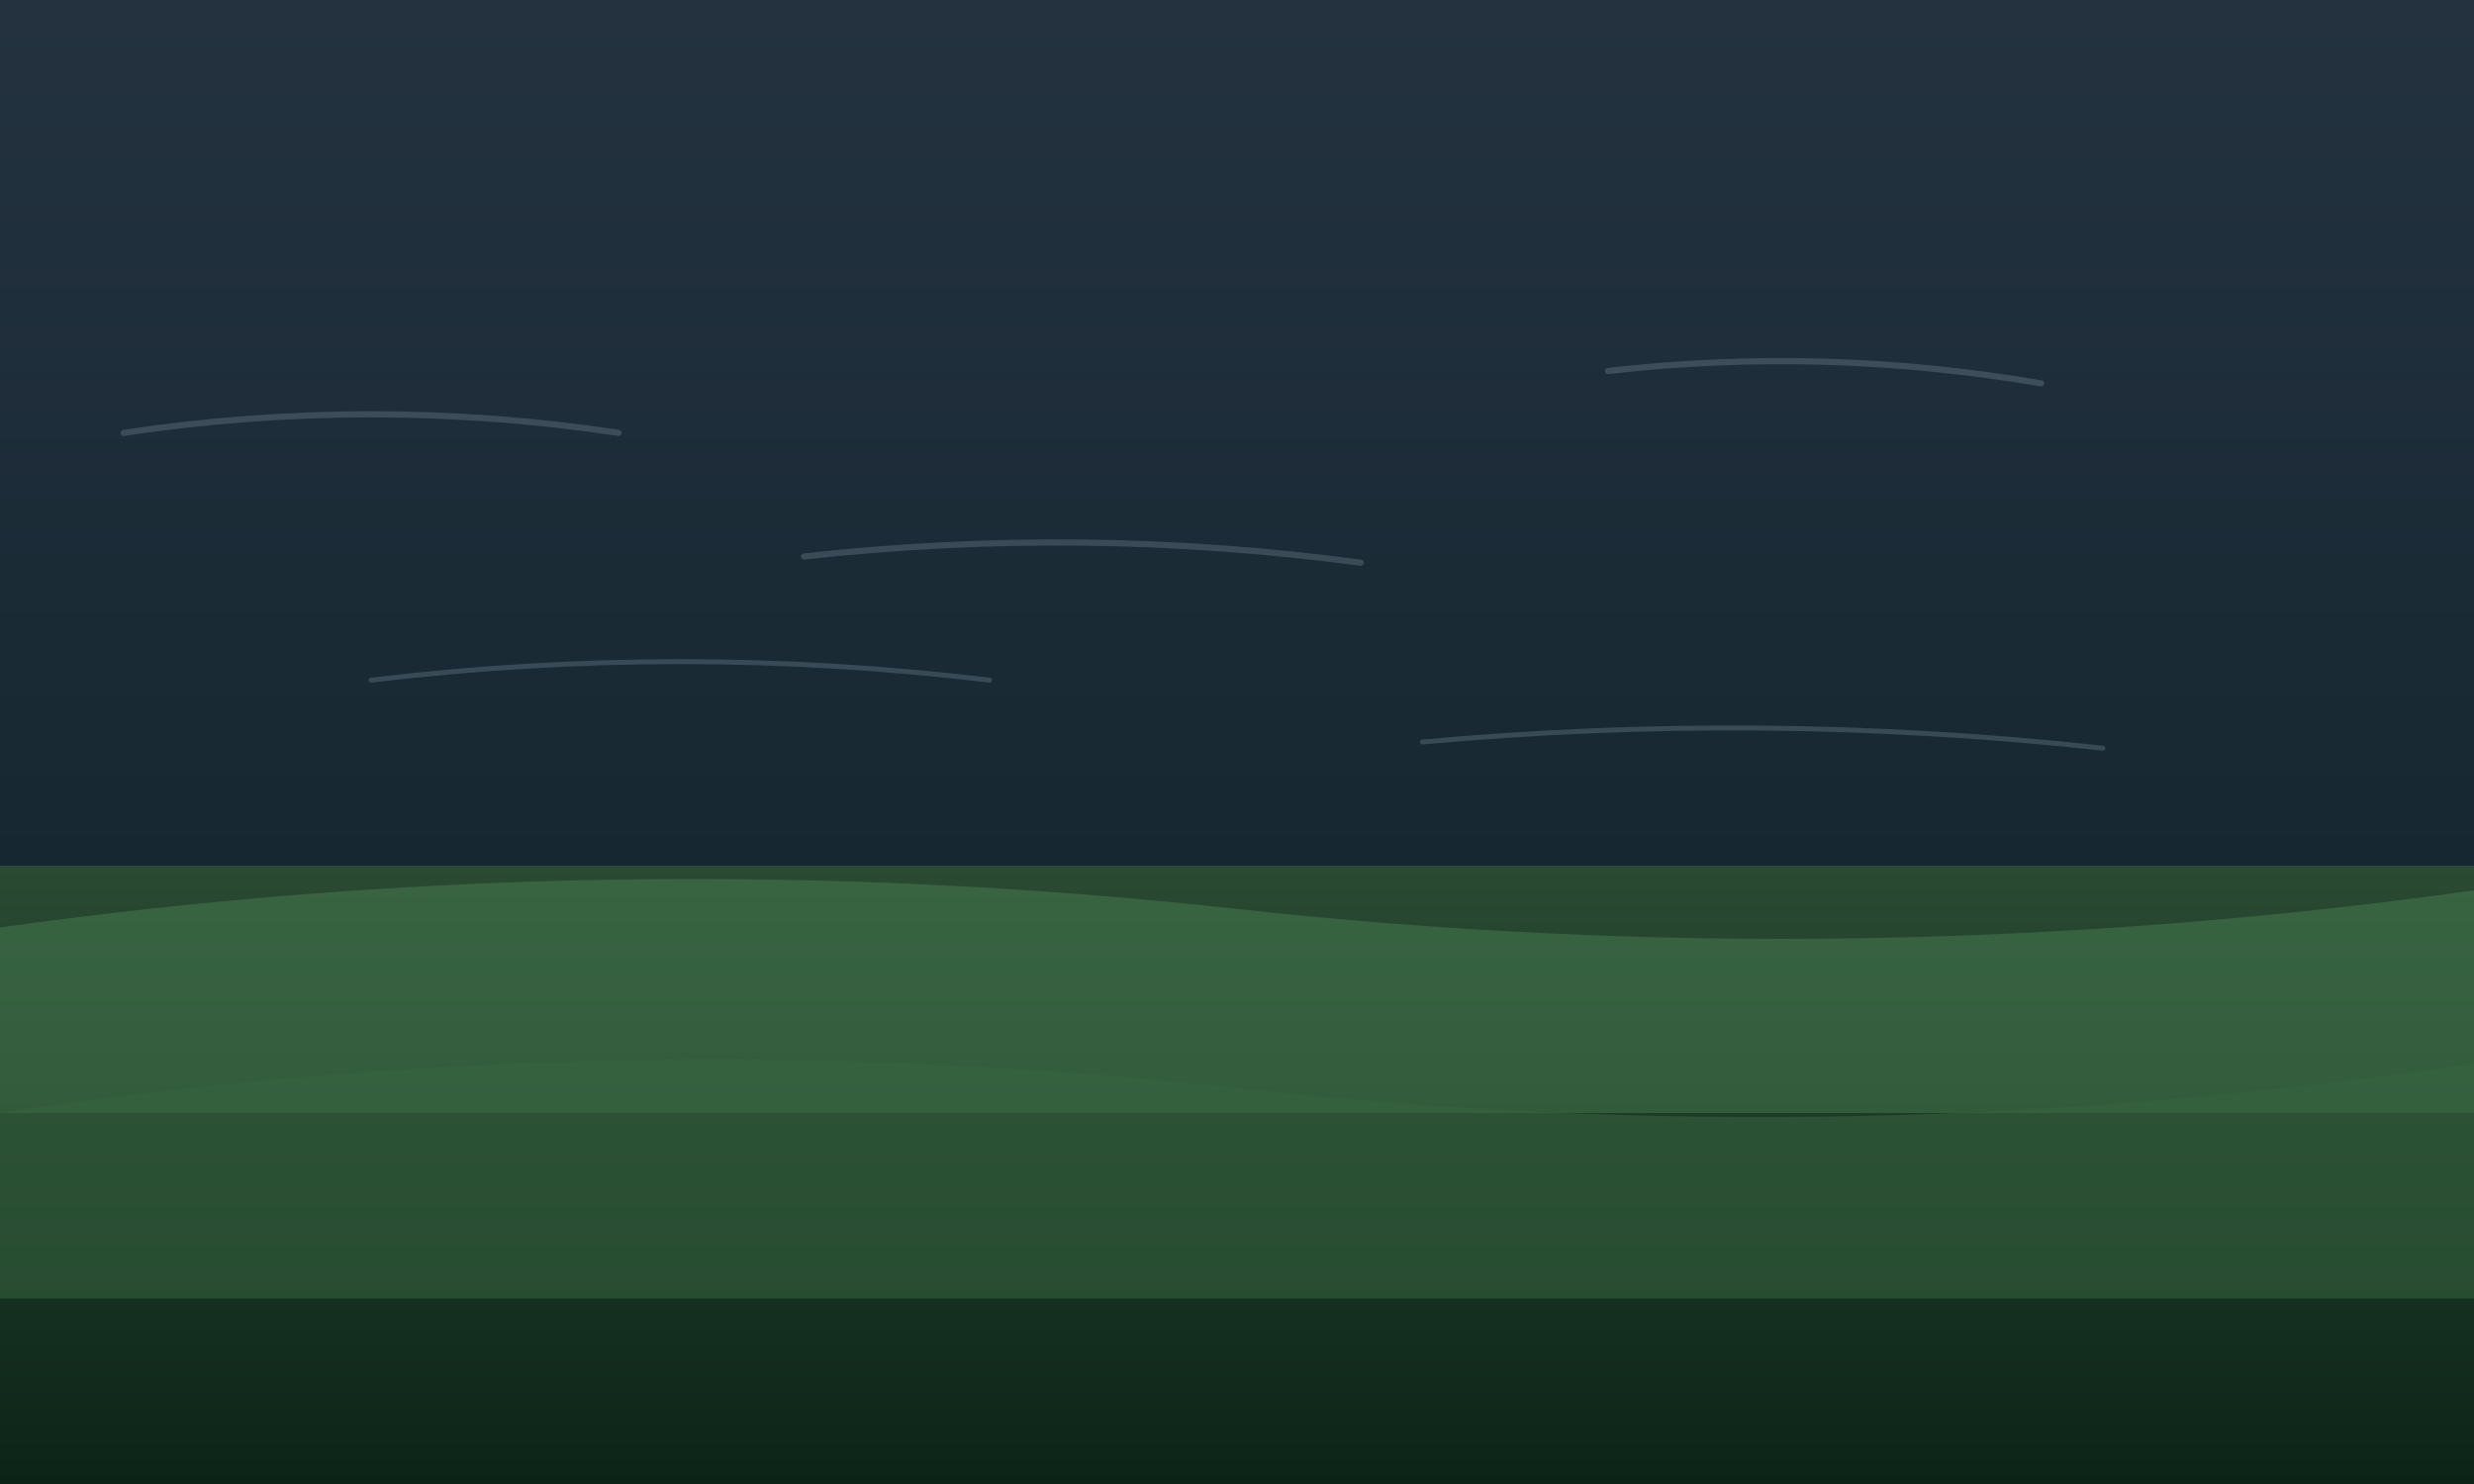
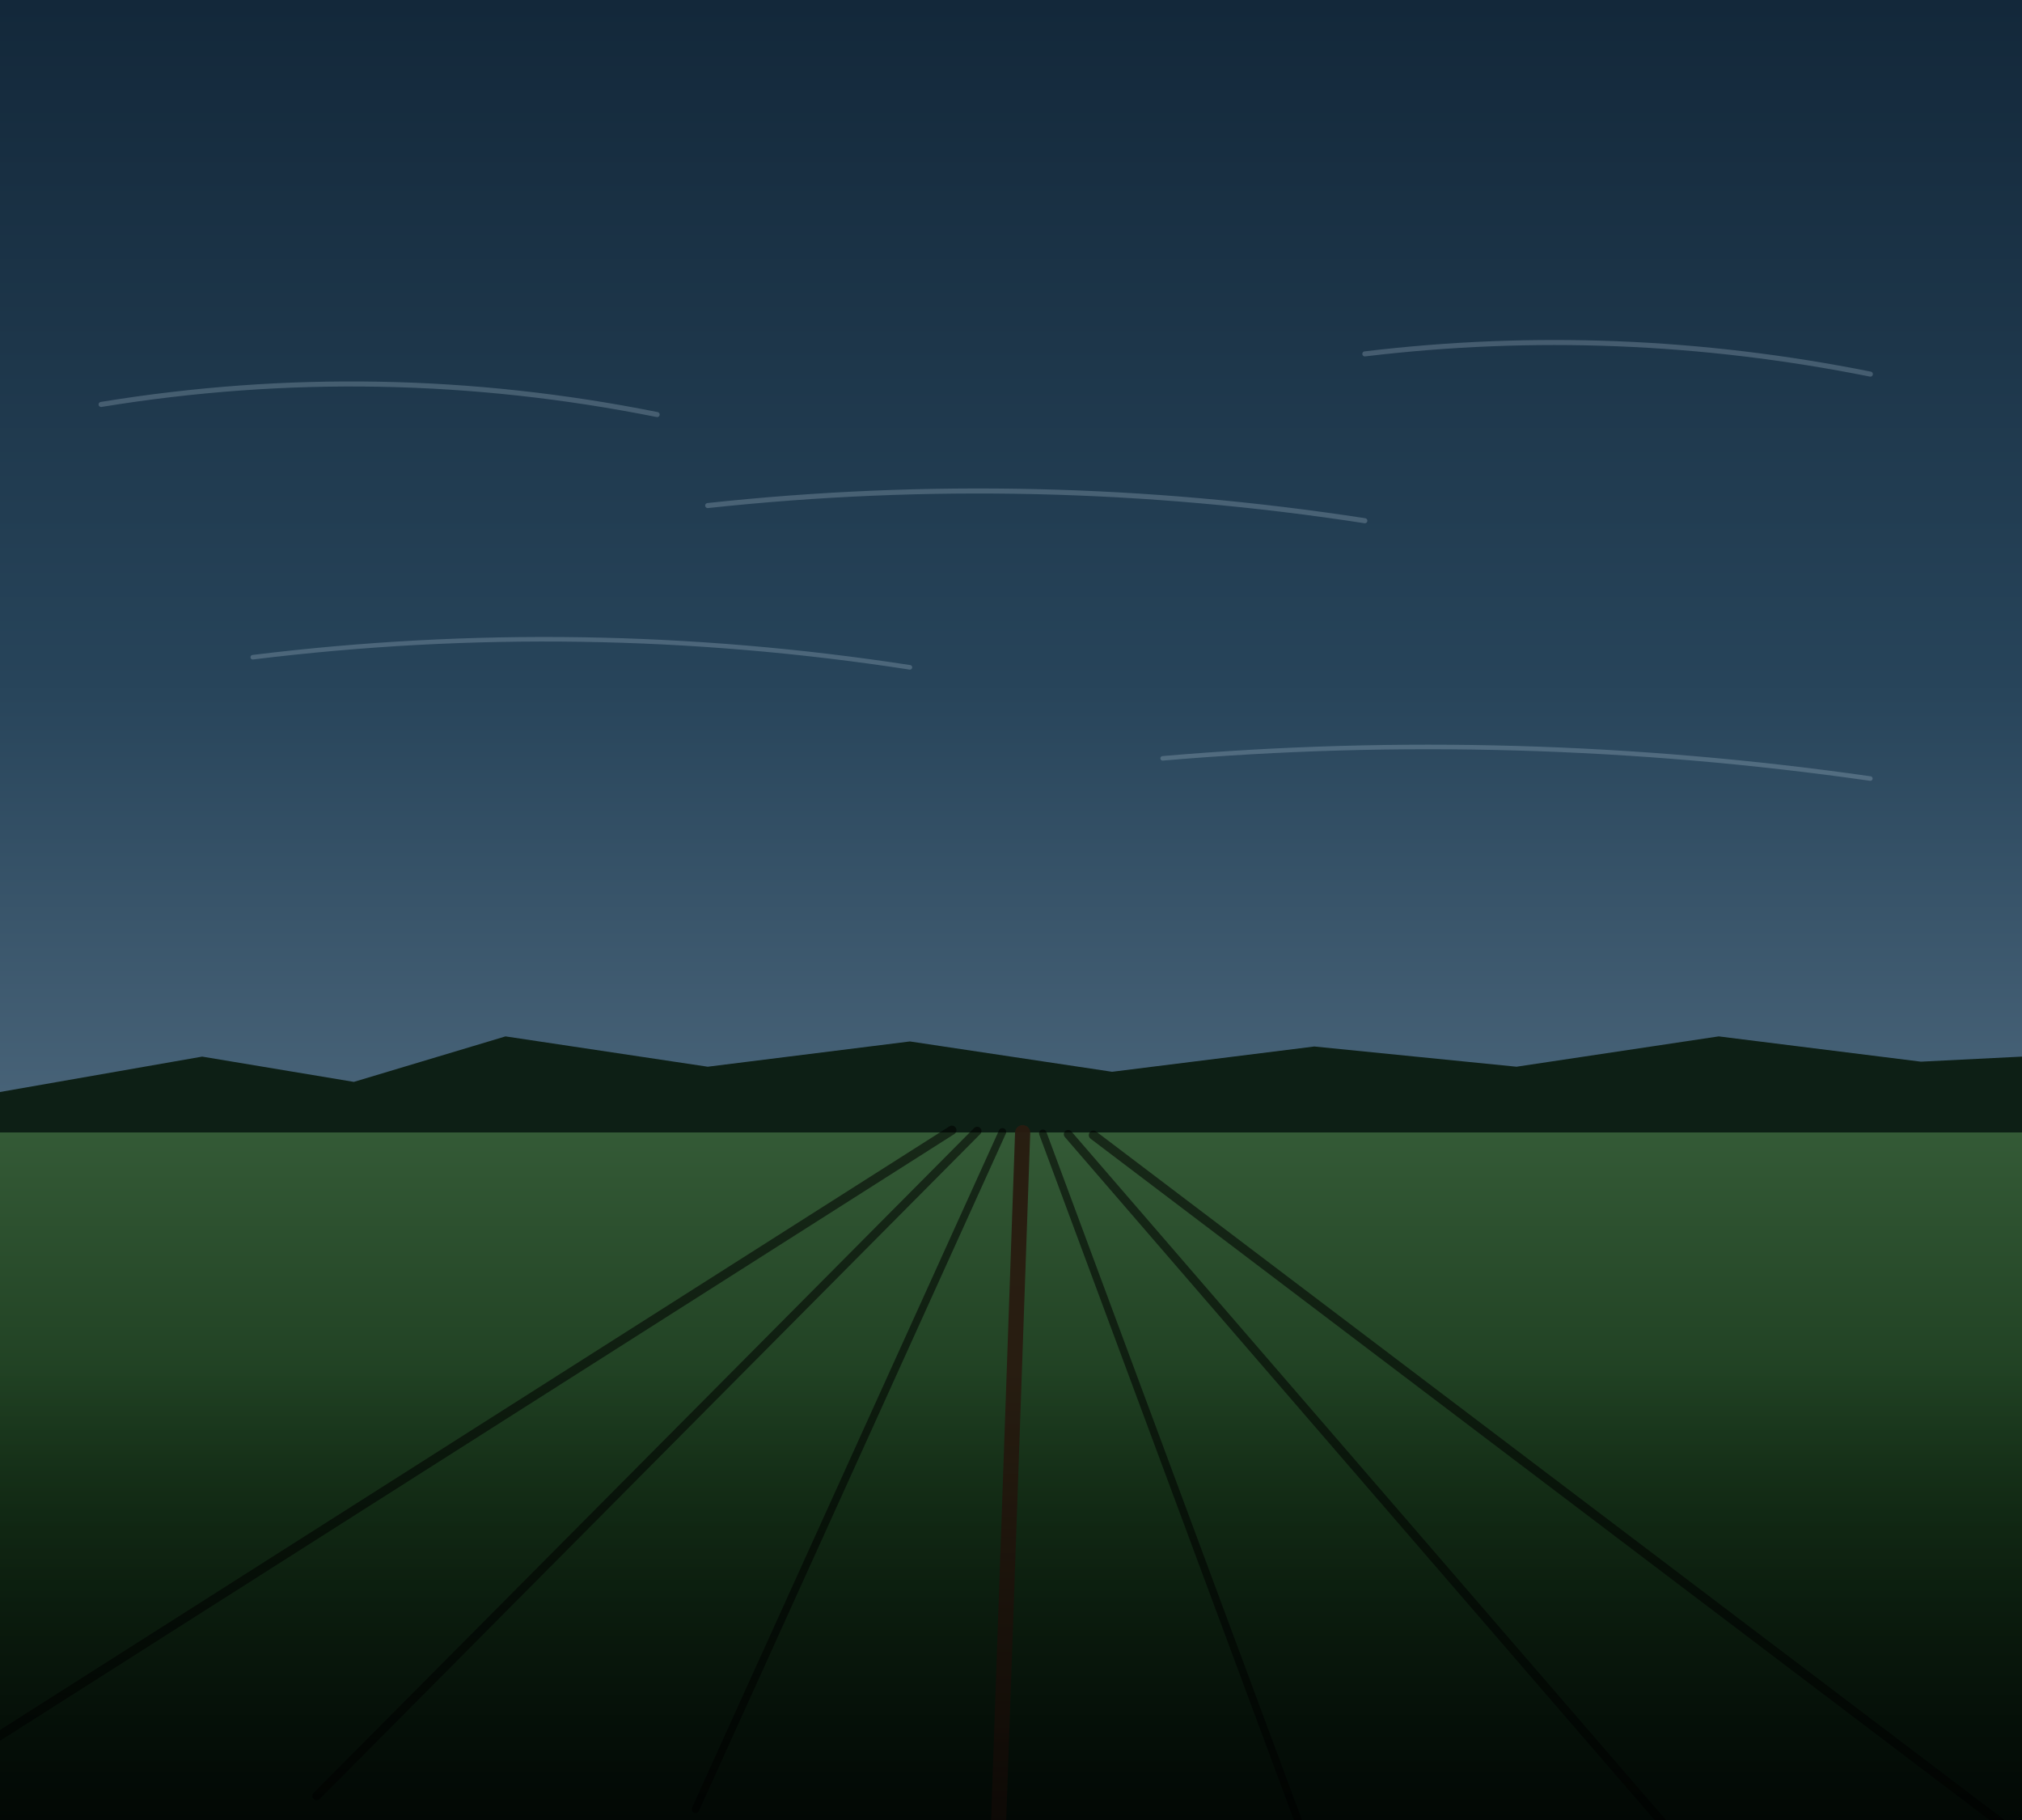
- <svg xmlns="http://www.w3.org/2000/svg" viewBox="0 0 800 480" preserveAspectRatio="xMidYMid slice" role="img" aria-label="Field with wind streaks">
+ <svg xmlns="http://www.w3.org/2000/svg" viewBox="0 0 800 720" preserveAspectRatio="xMidYMid slice" role="img" aria-label="Wind moving over crop rows">
  <defs>
    <linearGradient id="sky" x1="0" y1="0" x2="0" y2="1">
-       <stop offset="0%" stop-color="#243240" />
-       <stop offset="55%" stop-color="#172832" />
-       <stop offset="100%" stop-color="#0b1820" />
+       <stop offset="0%" stop-color="#13283a" />
+       <stop offset="60%" stop-color="#27445a" />
+       <stop offset="100%" stop-color="#4a657a" />
    </linearGradient>
-     <linearGradient id="field" x1="0" y1="0" x2="0" y2="1">
-       <stop offset="0%" stop-color="#2a4a32" />
-       <stop offset="100%" stop-color="#0c2418" />
+     <linearGradient id="canopy" x1="0" y1="0" x2="0" y2="1">
+       <stop offset="0%" stop-color="#345a36" />
+       <stop offset="55%" stop-color="#163419" />
+       <stop offset="100%" stop-color="#06170d" />
+     </linearGradient>
+     <linearGradient id="furrow" x1="0" y1="0" x2="0" y2="1">
+       <stop offset="0%" stop-color="rgba(0,0,0,0.0)" />
+       <stop offset="100%" stop-color="rgba(0,0,0,0.65)" />
    </linearGradient>
  </defs>
-   <rect width="800" height="480" fill="url(#sky)" />
-   <rect x="0" y="280" width="800" height="200" fill="url(#field)" />
-   <g stroke="rgba(200,225,235,0.18)" stroke-linecap="round" fill="none">
-     <path d="M40,140 q 80,-12 160,0" stroke-width="2" />
-     <path d="M260,180 q 90,-10 180,2" stroke-width="2" />
-     <path d="M520,120 q 70,-8 140,4" stroke-width="2" />
-     <path d="M120,220 q 100,-12 200,0" stroke-width="1.6" />
-     <path d="M460,240 q 110,-10 220,2" stroke-width="1.6" />
+   <rect width="800" height="450" fill="url(#sky)" />
+   <g stroke="rgba(210,230,240,0.22)" stroke-linecap="round" fill="none">
+     <path d="M 40,160 q 110,-18 220,4" stroke-width="2" />
+     <path d="M 280,200 q 130,-14 260,6" stroke-width="2" />
+     <path d="M 540,140 q 100,-12 200,8" stroke-width="2" />
+     <path d="M 100,260 q 130,-16 260,4" stroke-width="1.8" />
+     <path d="M 460,300 q 140,-12 280,8" stroke-width="1.8" />
  </g>
-   <path d="M0,300 Q200,272 400,294 T800,288 L800,360 L0,360 Z" fill="rgba(80,140,90,0.4)" />
-   <path d="M0,360 Q200,330 400,352 T800,344 L800,420 L0,420 Z" fill="rgba(55,100,65,0.55)" />
+   <path d="M 0,432 L 80,418 L 140,428 L 200,410 L 280,422 L 360,412 L 440,424            L 520,414 L 600,422 L 680,410 L 760,420 L 800,418 L 800,448 L 0,448 Z" fill="#0d1f15" />
+   <rect x="0" y="448" width="800" height="272" fill="url(#canopy)" />
+   <g stroke="rgba(0,0,0,0.55)" stroke-linecap="round" fill="none" transform="rotate(2 400 580)">
+     <path d="M 400,448 L 400,720" stroke-width="6" stroke="rgba(40,28,16,0.95)" />
+     <path d="M 408,448 L 520,720" stroke-width="3" />
+     <path d="M 418,448 L 670,720" stroke-width="3.4" />
+     <path d="M 428,448 L 800,710" stroke-width="3.6" />
+     <path d="M 392,448 L 280,720" stroke-width="3" />
+     <path d="M 382,448 L 130,720" stroke-width="3.4" />
+     <path d="M 372,448 L  -10,710" stroke-width="3.6" />
+   </g>
+   <rect x="0" y="540" width="800" height="180" fill="url(#furrow)" />
</svg>
